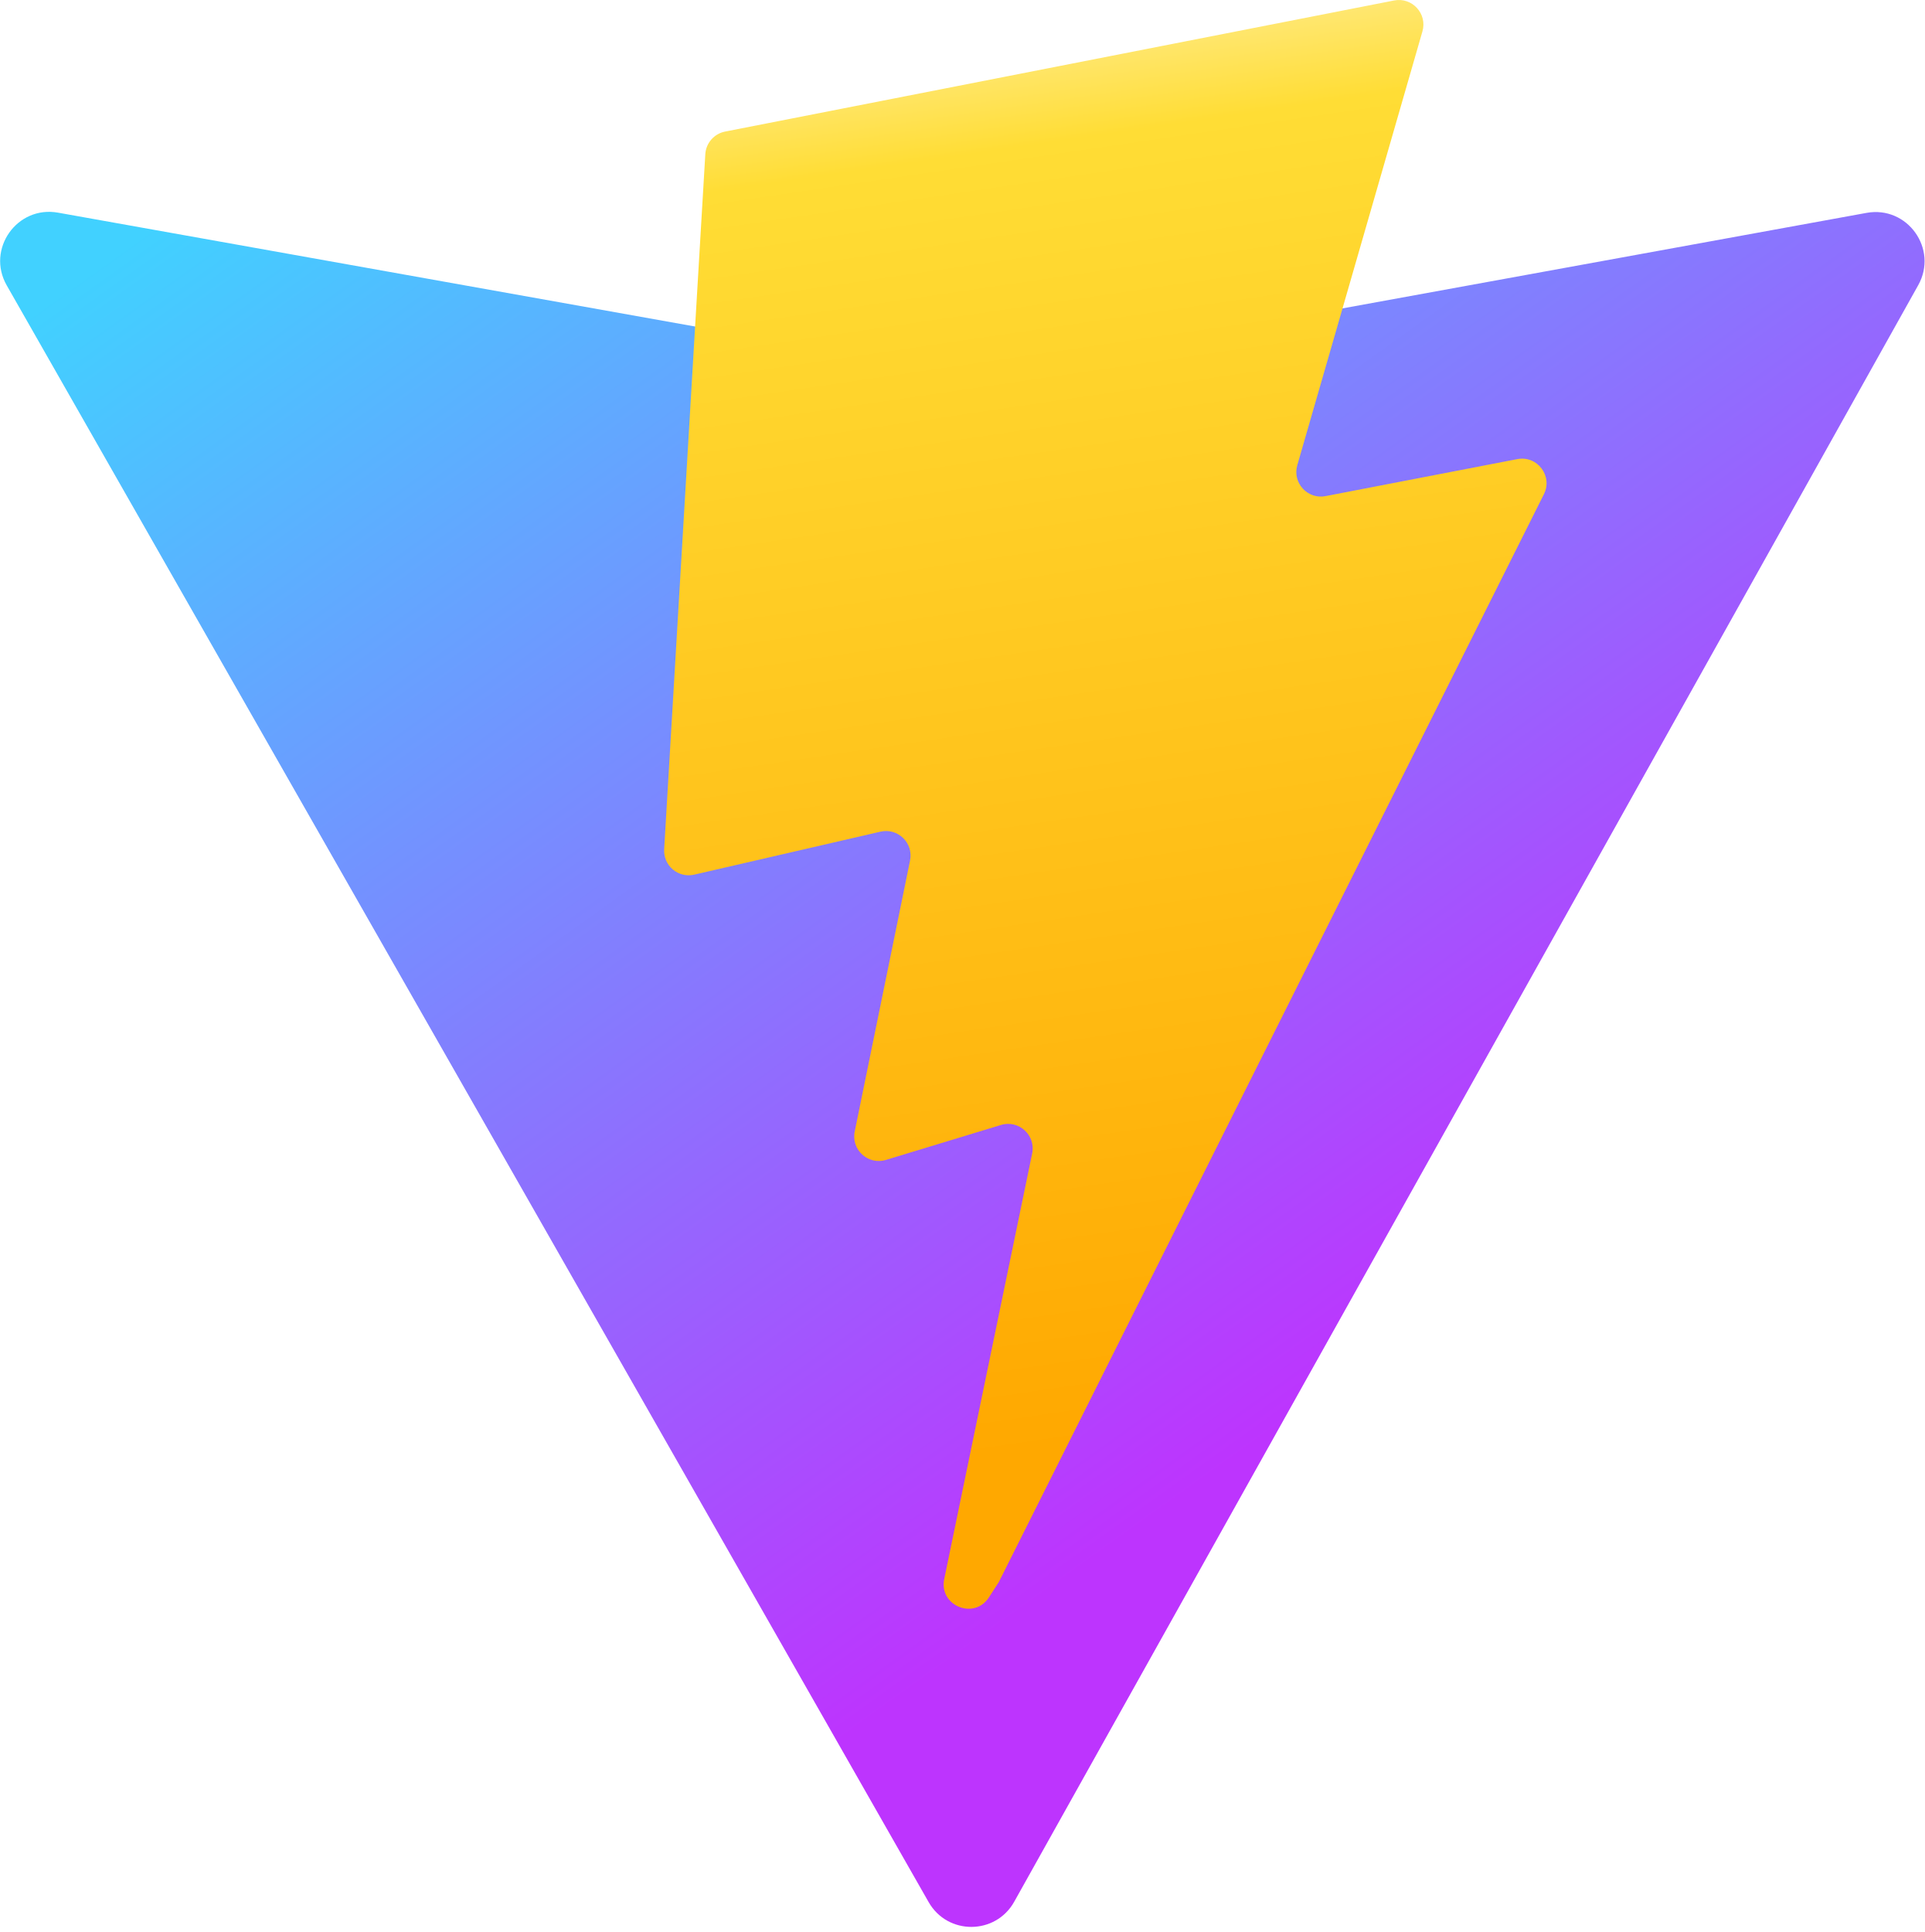
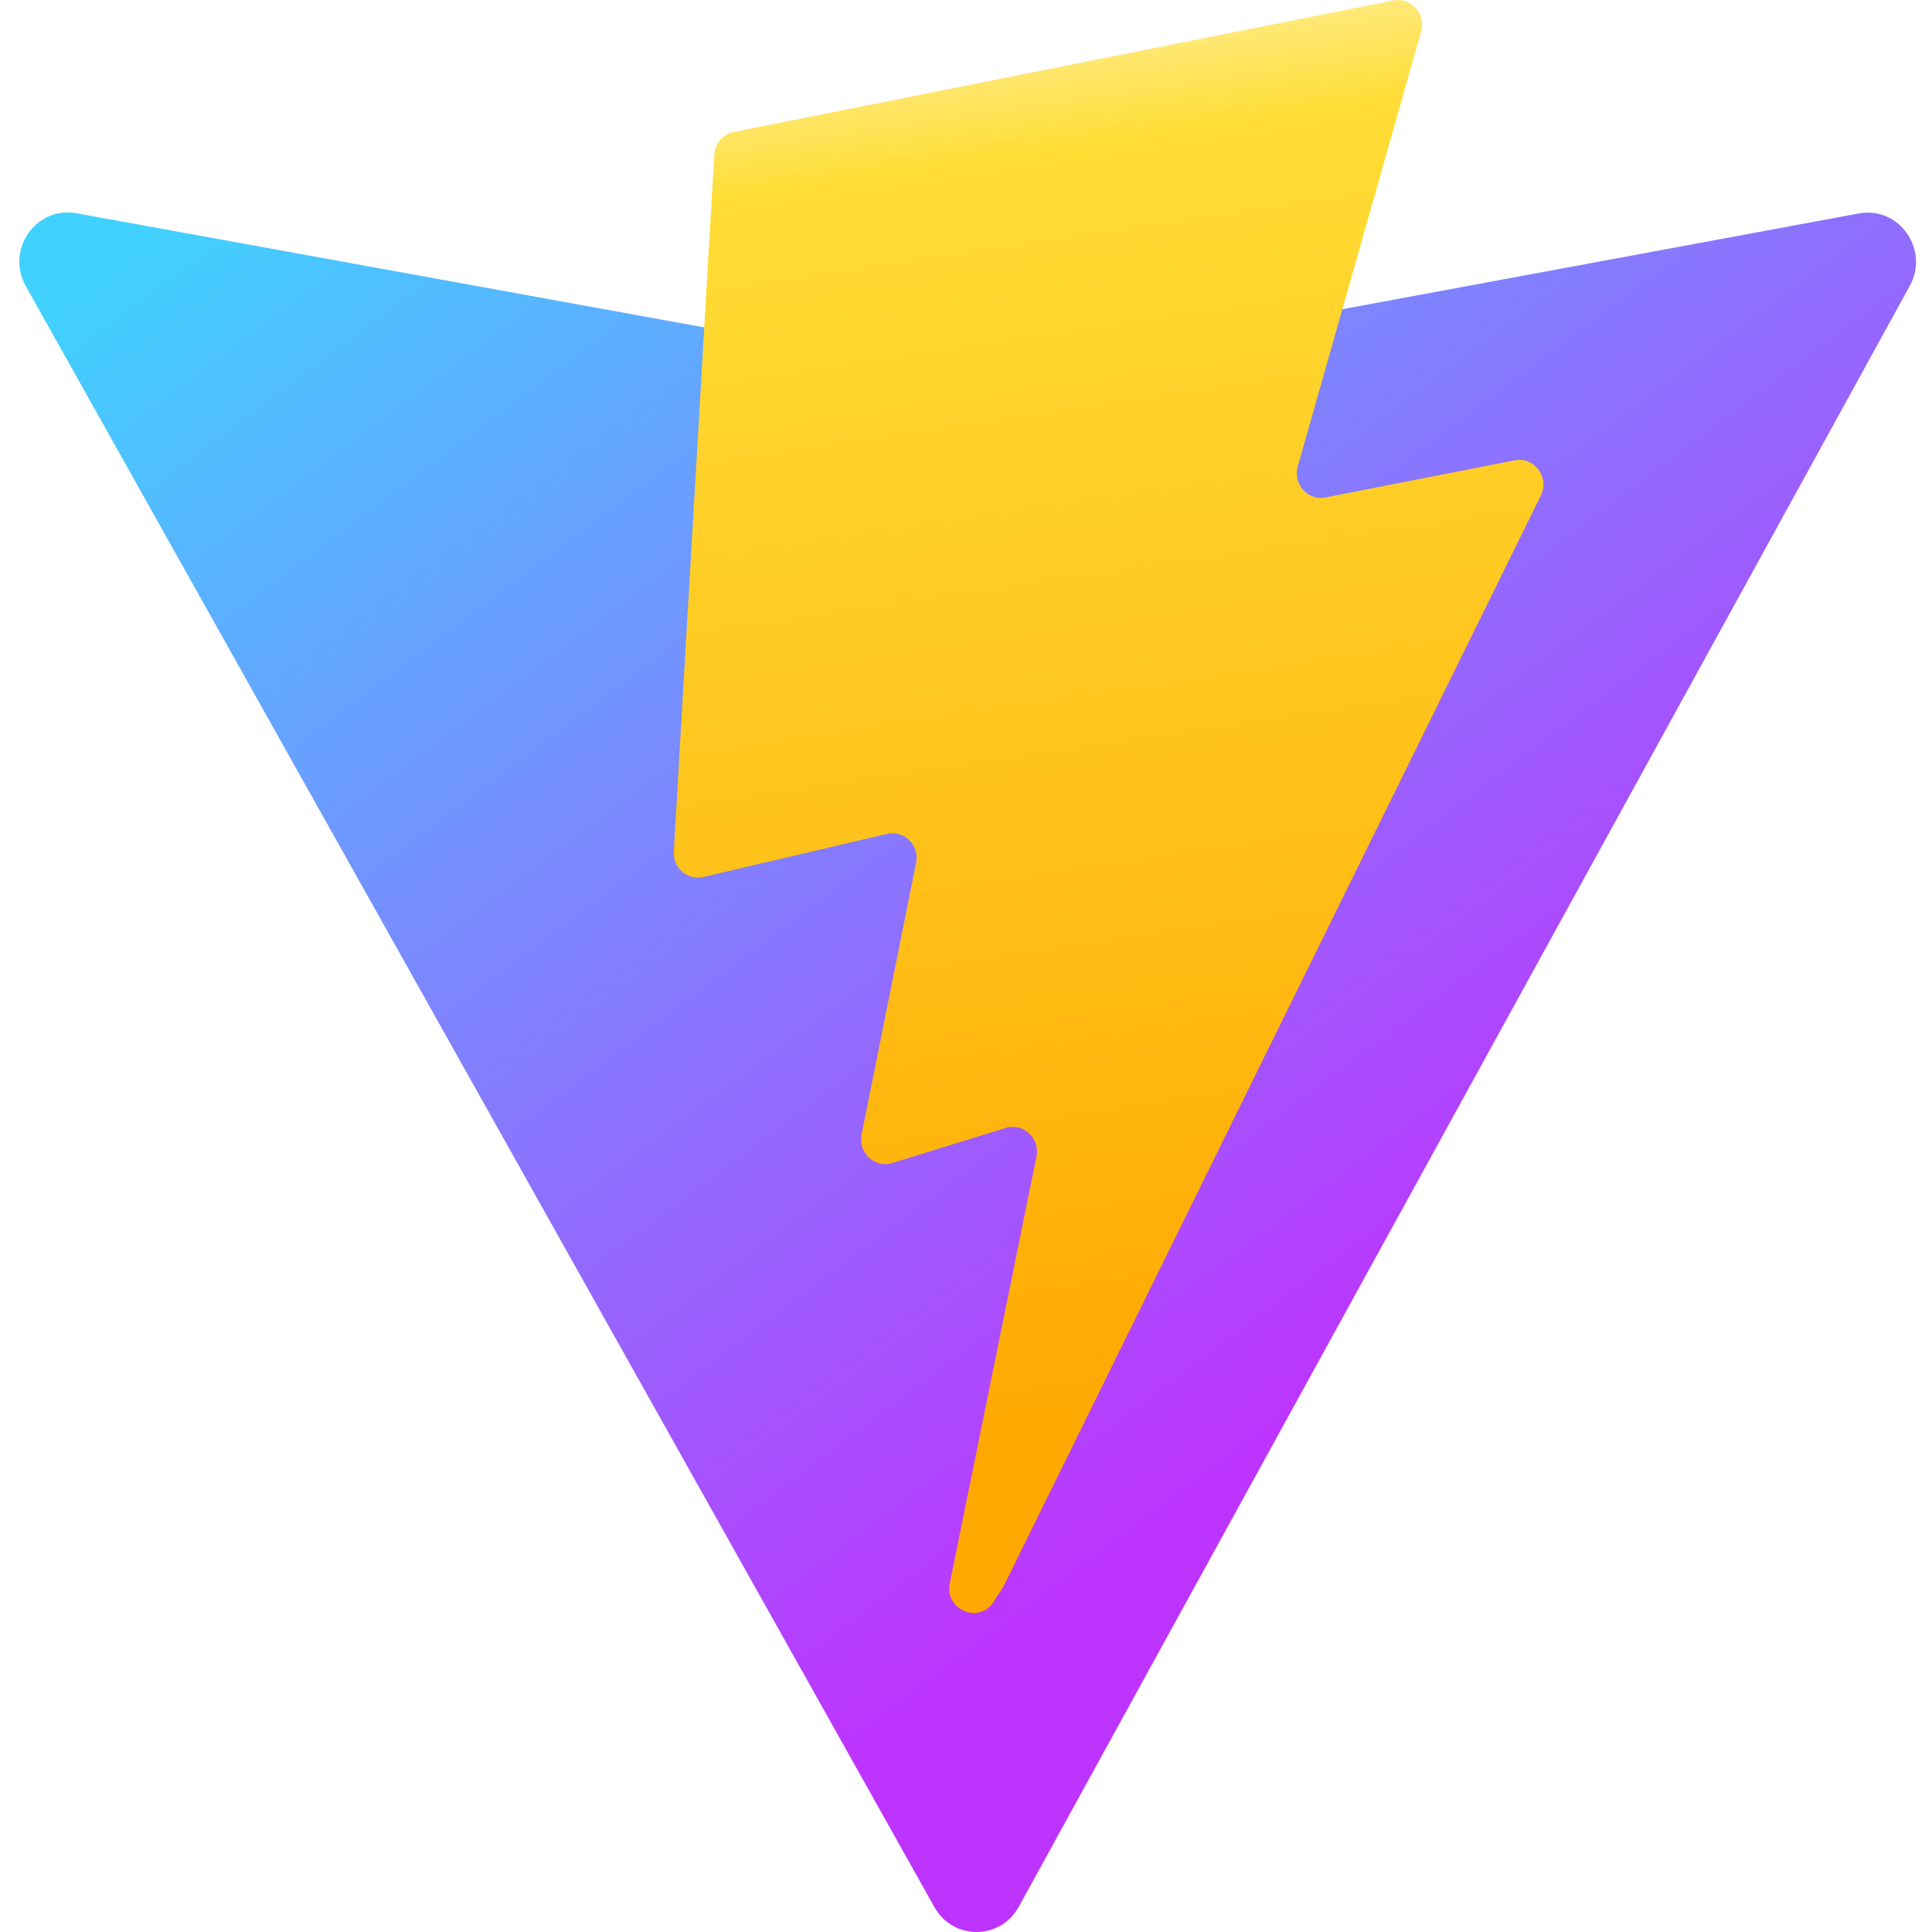
- <svg xmlns="http://www.w3.org/2000/svg" aria-hidden="true" role="img" class="iconify iconify--logos" width="31.88" height="32" preserveAspectRatio="xMidYMid meet" viewBox="0 0 256 257">
+ <svg xmlns="http://www.w3.org/2000/svg" width="100" height="100" viewBox="0 0 100 100" fill="none">
+   <g id="vitejs">
+     <g id="vitejs_2">
+       <path id="Vector" d="M98.848 14.801L52.731 98.695C51.779 100.427 49.333 100.437 48.366 98.714L1.335 14.809C0.282 12.931 1.861 10.656 3.954 11.037L50.12 19.431C50.414 19.485 50.716 19.484 51.01 19.43L96.211 11.048C98.296 10.662 99.882 12.919 98.848 14.801Z" fill="url(#paint0_linear_790_3556)" />
+       <path id="Vector_2" d="M72.111 0.025L37.983 6.828C37.711 6.883 37.464 7.028 37.281 7.24C37.098 7.453 36.99 7.722 36.973 8.004L34.874 44.075C34.863 44.272 34.897 44.47 34.973 44.652C35.05 44.834 35.167 44.996 35.316 45.124C35.465 45.252 35.641 45.343 35.83 45.389C36.02 45.436 36.217 45.437 36.407 45.392L45.909 43.162C46.798 42.953 47.601 43.749 47.418 44.659L44.595 58.722C44.405 59.669 45.279 60.478 46.187 60.197L52.056 58.383C52.966 58.102 53.84 58.914 53.647 59.861L49.161 81.951C48.881 83.333 50.687 84.086 51.441 82.901L51.944 82.11L79.753 25.65C80.219 24.705 79.416 23.627 78.395 23.827L68.615 25.747C67.696 25.928 66.914 25.057 67.173 24.142L73.557 1.63C73.816 0.713 73.031 -0.158 72.111 0.025H72.111Z" fill="url(#paint1_linear_790_3556)" />
+     </g>
+   </g>
  <defs>
-     <linearGradient id="IconifyId1813088fe1fbc01fb466" x1="-.828%" x2="57.636%" y1="7.652%" y2="78.411%">
-       <stop offset="0%" stop-color="#41D1FF" />
-       <stop offset="100%" stop-color="#BD34FE" />
+     <linearGradient id="paint0_linear_790_3556" x1="0.187" y1="17.805" x2="51.038" y2="85.688" gradientUnits="userSpaceOnUse">
+       <stop stop-color="#41D1FF" />
+       <stop offset="1" stop-color="#BD34FE" />
    </linearGradient>
-     <linearGradient id="IconifyId1813088fe1fbc01fb467" x1="43.376%" x2="50.316%" y1="2.242%" y2="89.03%">
-       <stop offset="0%" stop-color="#FFEA83" />
-       <stop offset="8.333%" stop-color="#FFDD35" />
-       <stop offset="100%" stop-color="#FFA800" />
+     <linearGradient id="paint1_linear_790_3556" x1="54.398" y1="1.872" x2="64.98" y2="73.225" gradientUnits="userSpaceOnUse">
+       <stop stop-color="#FFEA83" />
+       <stop offset="0.083" stop-color="#FFDD35" />
+       <stop offset="1" stop-color="#FFA800" />
    </linearGradient>
  </defs>
-   <path fill="url(#IconifyId1813088fe1fbc01fb466)" d="M255.153 37.938L134.897 252.976c-2.483 4.44-8.862 4.466-11.382.048L.875 37.958c-2.746-4.814 1.371-10.646 6.827-9.67l120.385 21.517a6.537 6.537 0 0 0 2.322-.004l117.867-21.483c5.438-.991 9.574 4.796 6.877 9.62Z" />
-   <path fill="url(#IconifyId1813088fe1fbc01fb467)" d="M185.432.063L96.44 17.501a3.268 3.268 0 0 0-2.634 3.014l-5.474 92.456a3.268 3.268 0 0 0 3.997 3.378l24.777-5.718c2.318-.535 4.413 1.507 3.936 3.838l-7.361 36.047c-.495 2.426 1.782 4.5 4.151 3.78l15.304-4.649c2.372-.72 4.652 1.36 4.15 3.788l-11.698 56.621c-.732 3.542 3.979 5.473 5.943 2.437l1.313-2.028l72.516-144.72c1.215-2.423-.88-5.186-3.54-4.672l-25.505 4.922c-2.396.462-4.435-1.77-3.759-4.114l16.646-57.705c.677-2.35-1.37-4.583-3.769-4.113Z" />
</svg>
